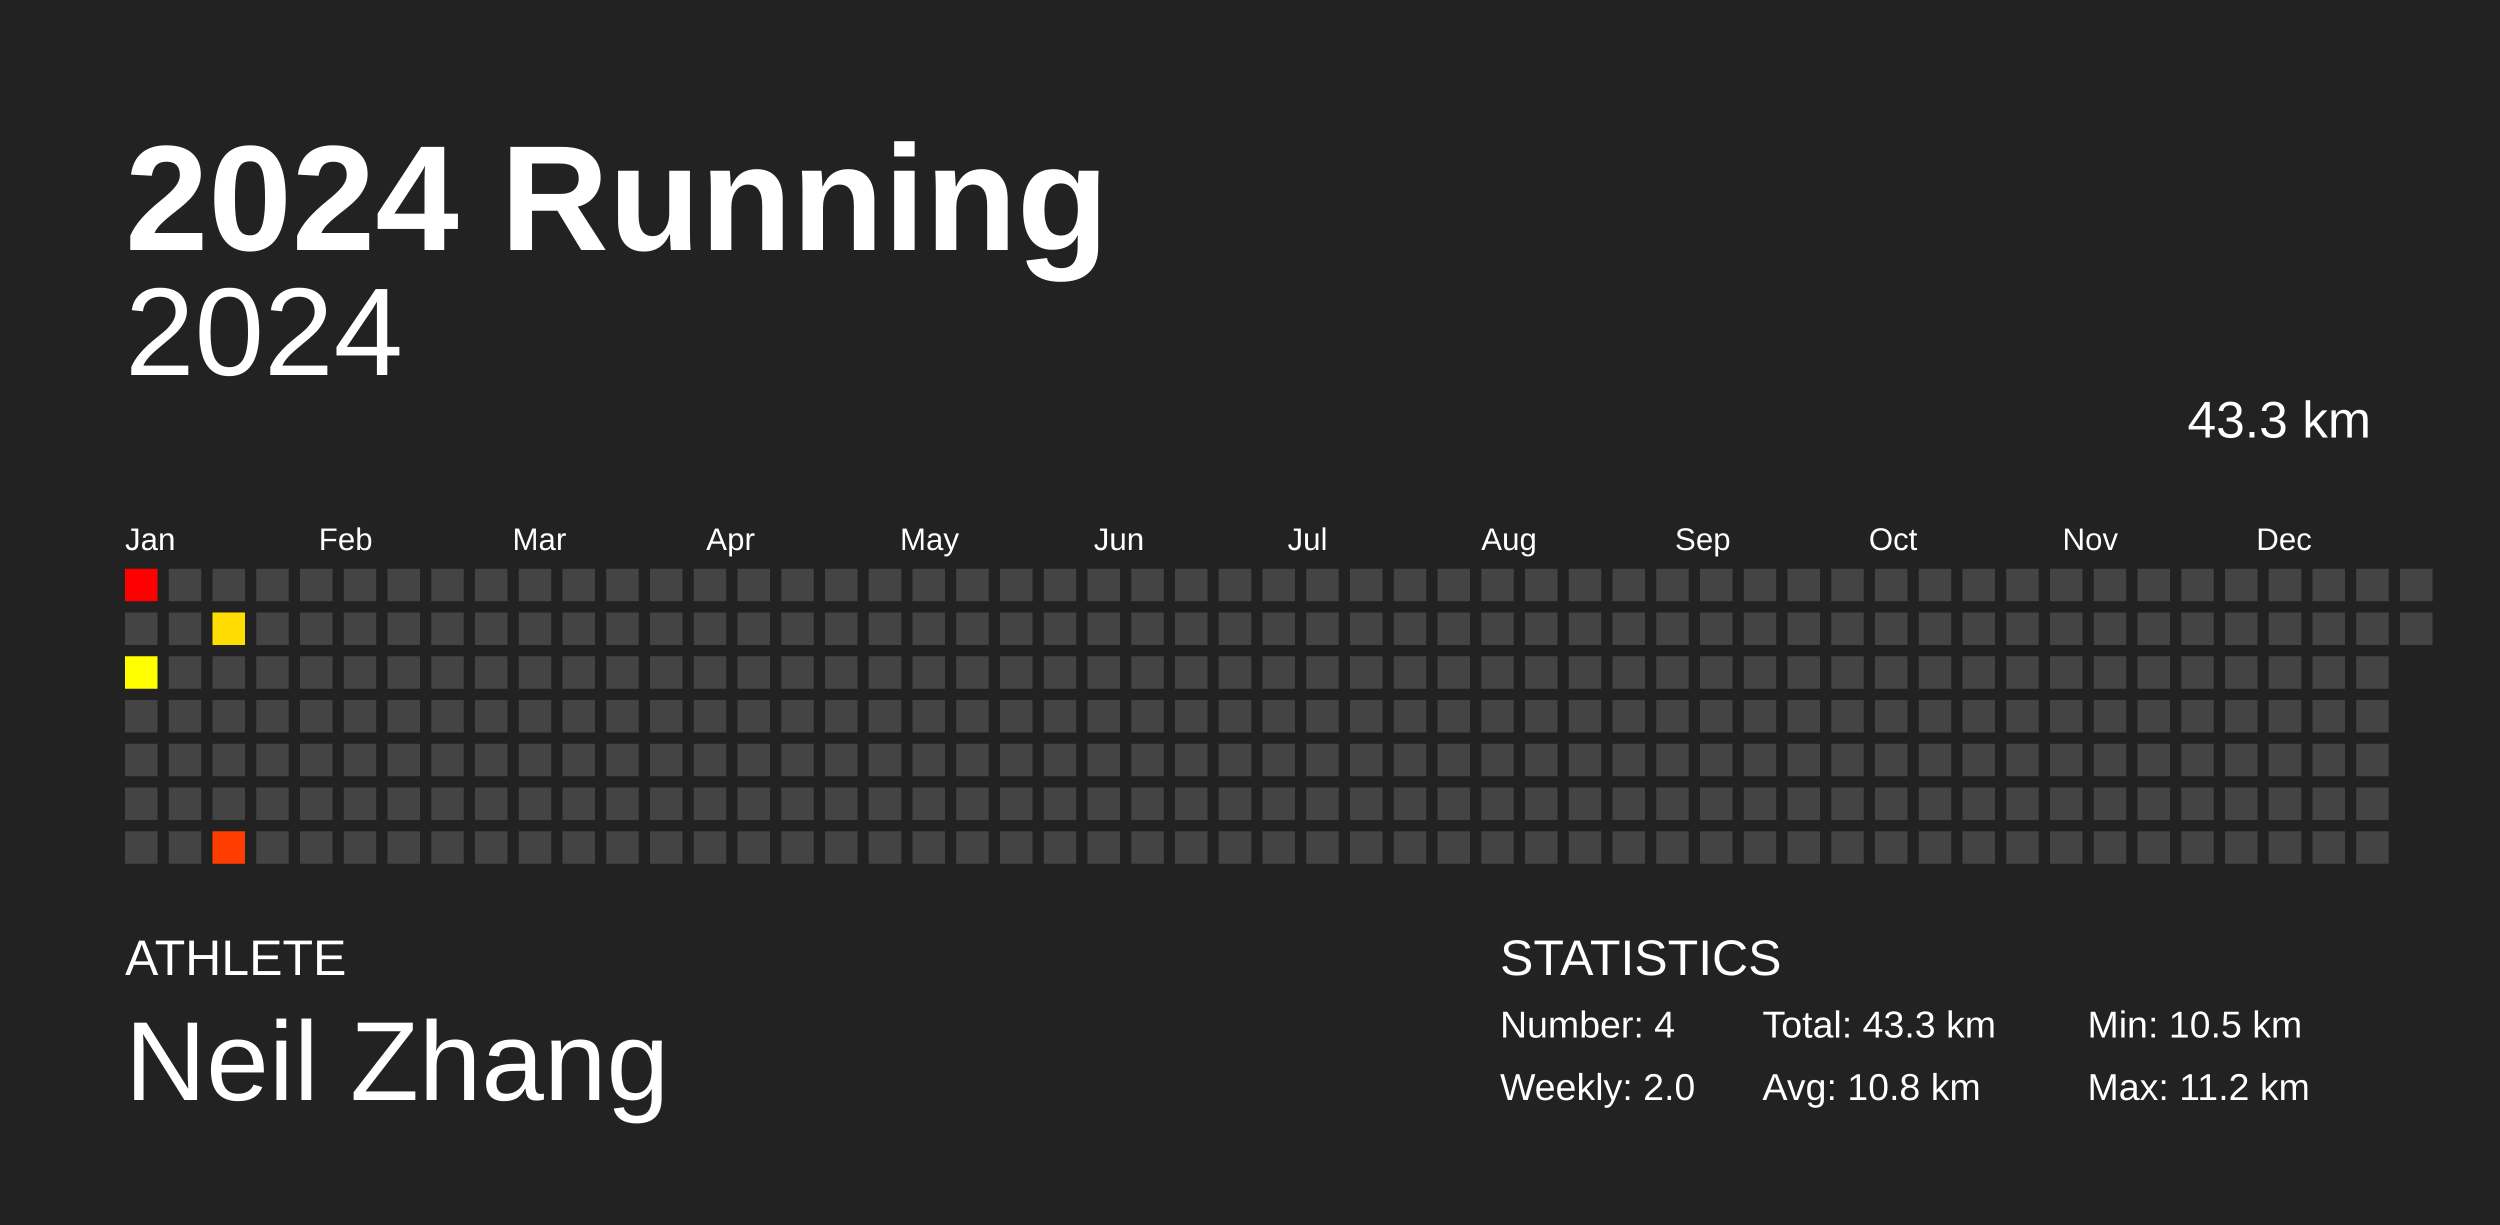
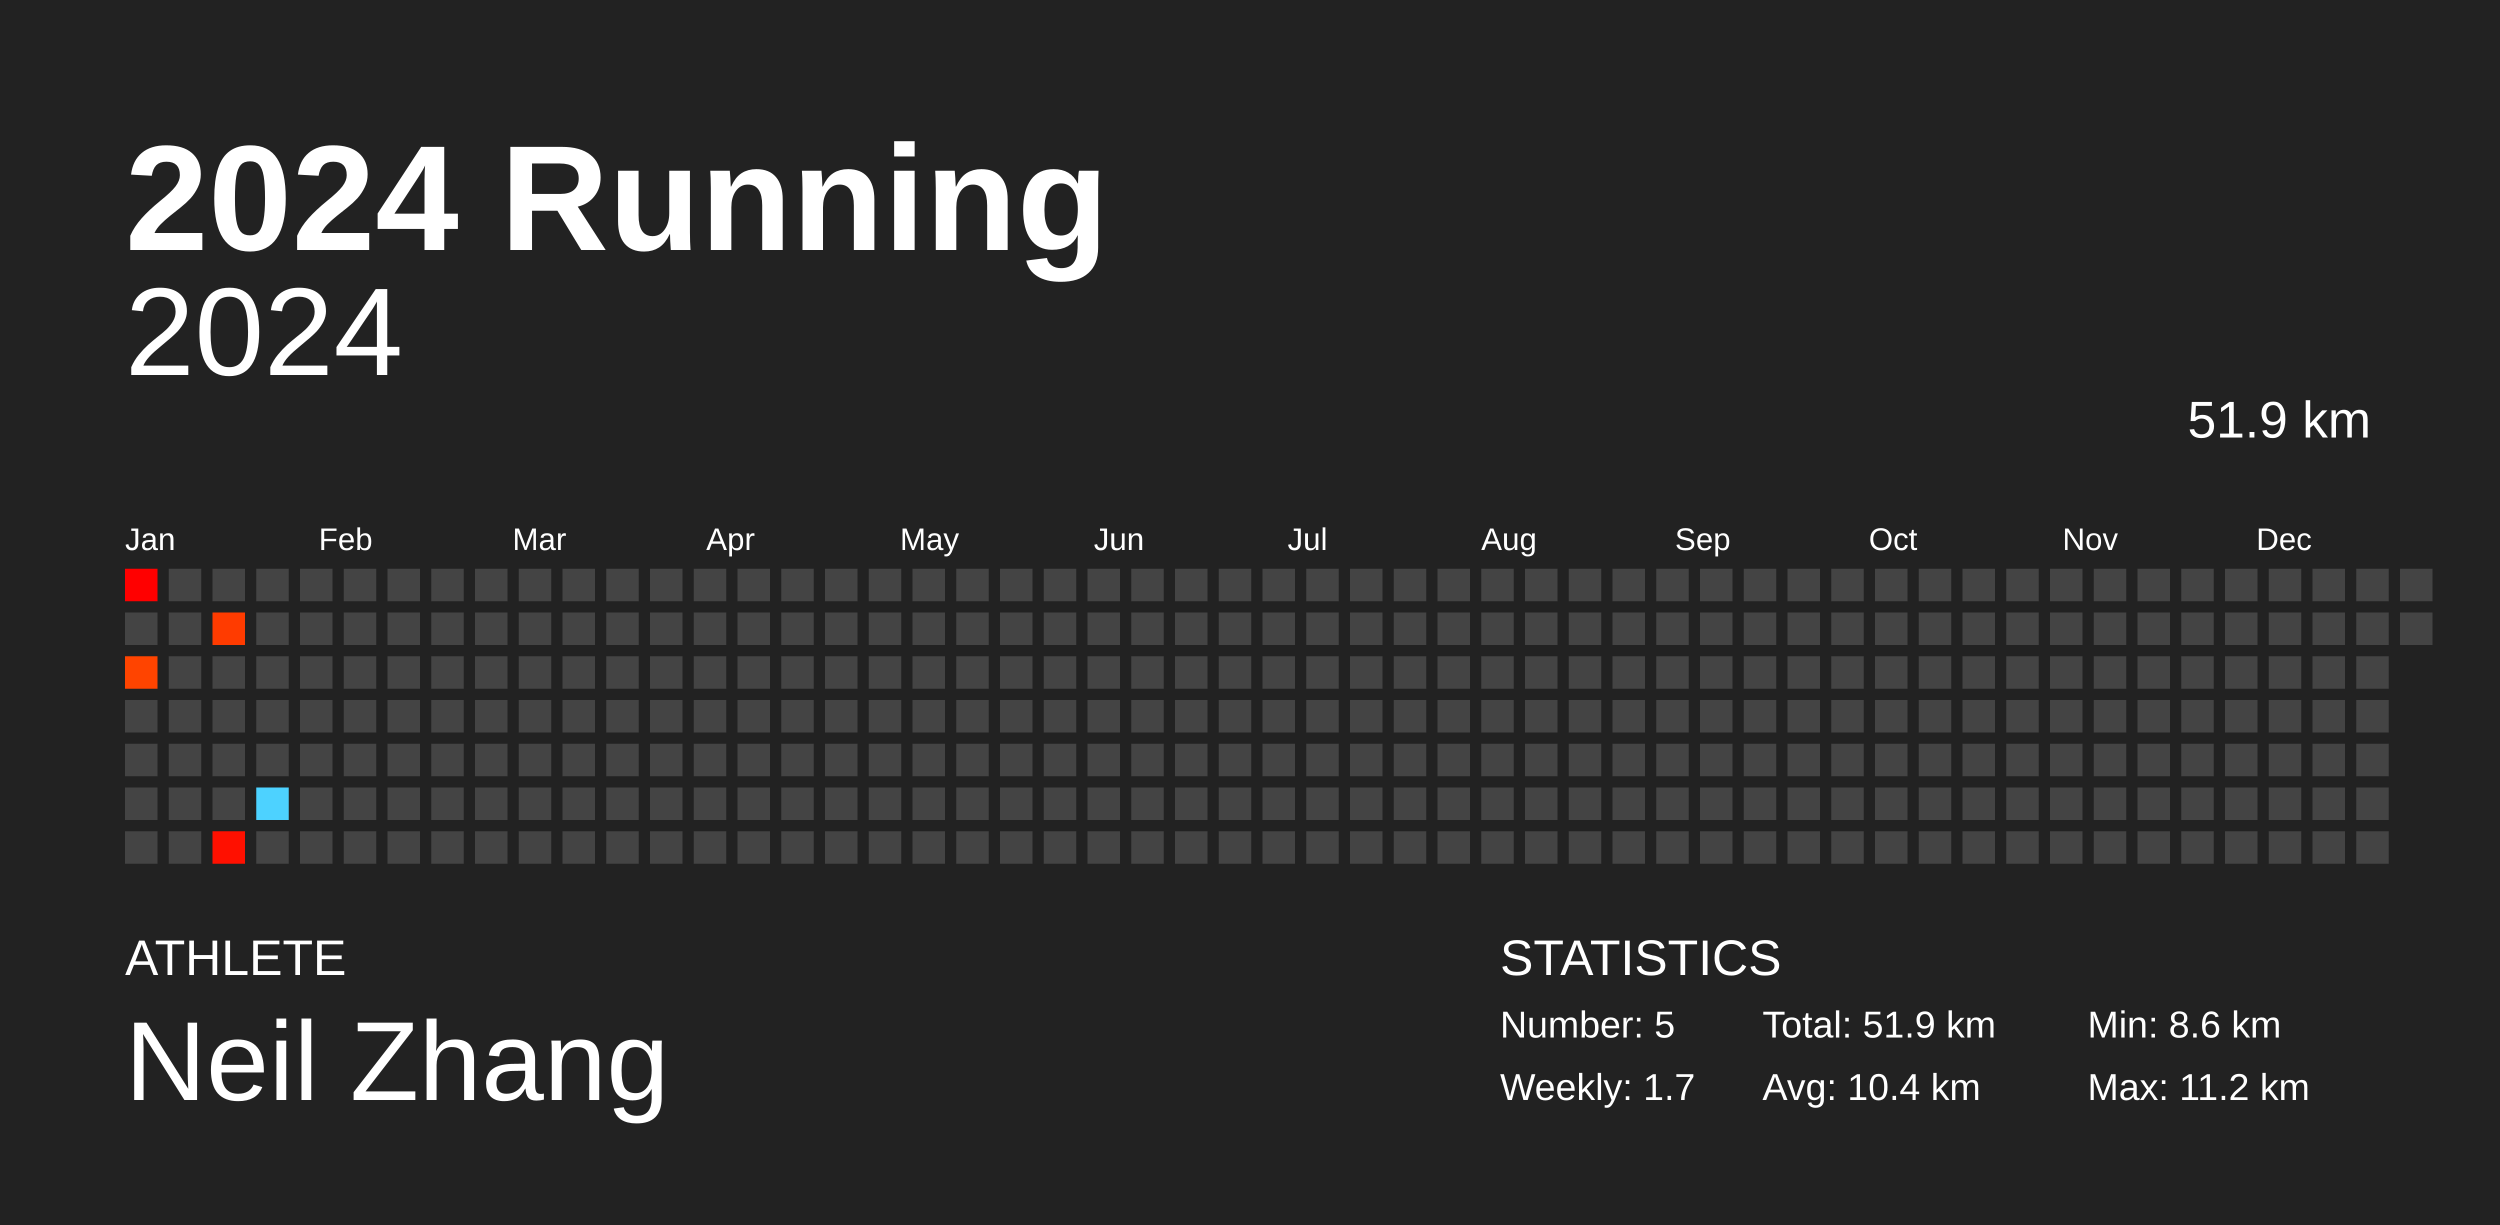
<svg xmlns="http://www.w3.org/2000/svg" baseProfile="full" height="98mm" version="1.1" viewBox="0,0,200,98" width="200mm">
  <defs />
  <rect fill="#222222" height="98" width="200" x="0" y="0" />
  <text fill="#FFFFFF" style="font-size:12px; font-family:Arial; font-weight:bold;" x="10" y="20">2024 Running</text>
  <text fill="#FFFFFF" style="font-size:4px; font-family:Arial" x="10" y="78">ATHLETE</text>
  <text fill="#FFFFFF" style="font-size:9px; font-family:Arial" x="10" y="88">Neil Zhang</text>
  <text fill="#FFFFFF" style="font-size:4px; font-family:Arial" x="120" y="78">STATISTICS</text>
-   <text fill="#FFFFFF" style="font-size:3px; font-family:Arial" x="120" y="83">Number: 4</text>
-   <text fill="#FFFFFF" style="font-size:3px; font-family:Arial" x="120" y="88">Weekly: 2.0</text>
-   <text fill="#FFFFFF" style="font-size:3px; font-family:Arial" x="141" y="83">Total: 43.3 km</text>
-   <text fill="#FFFFFF" style="font-size:3px; font-family:Arial" x="141" y="88">Avg: 10.8 km</text>
-   <text fill="#FFFFFF" style="font-size:3px; font-family:Arial" x="167" y="83">Min: 10.5 km</text>
+   <text fill="#FFFFFF" style="font-size:3px; font-family:Arial" x="120" y="83">Number: 5</text>
+   <text fill="#FFFFFF" style="font-size:3px; font-family:Arial" x="120" y="88">Weekly: 1.7</text>
+   <text fill="#FFFFFF" style="font-size:3px; font-family:Arial" x="141" y="83">Total: 51.9 km</text>
+   <text fill="#FFFFFF" style="font-size:3px; font-family:Arial" x="141" y="88">Avg: 10.4 km</text>
+   <text fill="#FFFFFF" style="font-size:3px; font-family:Arial" x="167" y="83">Min: 8.6 km</text>
  <text fill="#FFFFFF" style="font-size:3px; font-family:Arial" x="167" y="88">Max: 11.2 km</text>
  <text alignment-baseline="hanging" fill="#FFFFFF" style="font-size:10.0px; font-family:Arial;" x="10" y="30">2024</text>
-   <text alignment-baseline="hanging" fill="#FFFFFF" style="font-size:4.125px; font-family:Arial;" x="175" y="35">43.3 km</text>
+   <text alignment-baseline="hanging" fill="#FFFFFF" style="font-size:4.125px; font-family:Arial;" x="175" y="35">51.9 km</text>
  <text fill="#FFFFFF" style="font-size:2.5px; font-family:Arial" x="10.0" y="44">Jan</text>
  <text fill="#FFFFFF" style="font-size:2.5px; font-family:Arial" x="25.5" y="44">Feb</text>
  <text fill="#FFFFFF" style="font-size:2.5px; font-family:Arial" x="41.0" y="44">Mar</text>
  <text fill="#FFFFFF" style="font-size:2.5px; font-family:Arial" x="56.5" y="44">Apr</text>
  <text fill="#FFFFFF" style="font-size:2.5px; font-family:Arial" x="72.0" y="44">May</text>
  <text fill="#FFFFFF" style="font-size:2.5px; font-family:Arial" x="87.5" y="44">Jun</text>
  <text fill="#FFFFFF" style="font-size:2.5px; font-family:Arial" x="103.0" y="44">Jul</text>
  <text fill="#FFFFFF" style="font-size:2.5px; font-family:Arial" x="118.5" y="44">Aug</text>
  <text fill="#FFFFFF" style="font-size:2.5px; font-family:Arial" x="134.0" y="44">Sep</text>
  <text fill="#FFFFFF" style="font-size:2.5px; font-family:Arial" x="149.5" y="44">Oct</text>
  <text fill="#FFFFFF" style="font-size:2.5px; font-family:Arial" x="165.0" y="44">Nov</text>
  <text fill="#FFFFFF" style="font-size:2.5px; font-family:Arial" x="180.5" y="44">Dec</text>
  <rect fill="#ff0000" height="2.6" width="2.6" x="10.0" y="45.5" />
  <rect fill="#444444" height="2.6" width="2.6" x="10.0" y="49.0" />
-   <rect fill="#ffff00" height="2.6" width="2.6" x="10.0" y="52.5" />
+   <rect fill="#ff4400" height="2.6" width="2.6" x="10.0" y="52.5" />
  <rect fill="#444444" height="2.6" width="2.6" x="10.0" y="56.0" />
  <rect fill="#444444" height="2.6" width="2.6" x="10.0" y="59.5" />
  <rect fill="#444444" height="2.6" width="2.6" x="10.0" y="63.0" />
  <rect fill="#444444" height="2.6" width="2.6" x="10.0" y="66.5" />
  <rect fill="#444444" height="2.6" width="2.6" x="13.5" y="45.5" />
  <rect fill="#444444" height="2.6" width="2.6" x="13.5" y="49.0" />
  <rect fill="#444444" height="2.6" width="2.6" x="13.5" y="52.5" />
  <rect fill="#444444" height="2.6" width="2.6" x="13.5" y="56.0" />
  <rect fill="#444444" height="2.6" width="2.6" x="13.5" y="59.5" />
  <rect fill="#444444" height="2.6" width="2.6" x="13.5" y="63.0" />
  <rect fill="#444444" height="2.6" width="2.6" x="13.5" y="66.5" />
  <rect fill="#444444" height="2.6" width="2.6" x="17.0" y="45.5" />
-   <rect fill="#ffdd00" height="2.6" width="2.6" x="17.0" y="49.0" />
+   <rect fill="#ff3b00" height="2.6" width="2.6" x="17.0" y="49.0" />
  <rect fill="#444444" height="2.6" width="2.6" x="17.0" y="52.5" />
  <rect fill="#444444" height="2.6" width="2.6" x="17.0" y="56.0" />
  <rect fill="#444444" height="2.6" width="2.6" x="17.0" y="59.5" />
  <rect fill="#444444" height="2.6" width="2.6" x="17.0" y="63.0" />
-   <rect fill="#ff3d00" height="2.6" width="2.6" x="17.0" y="66.5" />
+   <rect fill="#ff1000" height="2.6" width="2.6" x="17.0" y="66.5" />
  <rect fill="#444444" height="2.6" width="2.6" x="20.5" y="45.5" />
  <rect fill="#444444" height="2.6" width="2.6" x="20.5" y="49.0" />
  <rect fill="#444444" height="2.6" width="2.6" x="20.5" y="52.5" />
  <rect fill="#444444" height="2.6" width="2.6" x="20.5" y="56.0" />
  <rect fill="#444444" height="2.6" width="2.6" x="20.5" y="59.5" />
-   <rect fill="#444444" height="2.6" width="2.6" x="20.5" y="63.0" />
+   <rect fill="#4dd2ff" height="2.6" width="2.6" x="20.5" y="63.0" />
  <rect fill="#444444" height="2.6" width="2.6" x="20.5" y="66.5" />
  <rect fill="#444444" height="2.6" width="2.6" x="24.0" y="45.5" />
  <rect fill="#444444" height="2.6" width="2.6" x="24.0" y="49.0" />
  <rect fill="#444444" height="2.6" width="2.6" x="24.0" y="52.5" />
  <rect fill="#444444" height="2.6" width="2.6" x="24.0" y="56.0" />
  <rect fill="#444444" height="2.6" width="2.6" x="24.0" y="59.5" />
  <rect fill="#444444" height="2.6" width="2.6" x="24.0" y="63.0" />
  <rect fill="#444444" height="2.6" width="2.6" x="24.0" y="66.5" />
  <rect fill="#444444" height="2.6" width="2.6" x="27.5" y="45.5" />
  <rect fill="#444444" height="2.6" width="2.6" x="27.5" y="49.0" />
  <rect fill="#444444" height="2.6" width="2.6" x="27.5" y="52.5" />
  <rect fill="#444444" height="2.6" width="2.6" x="27.5" y="56.0" />
  <rect fill="#444444" height="2.6" width="2.6" x="27.5" y="59.5" />
  <rect fill="#444444" height="2.6" width="2.6" x="27.5" y="63.0" />
  <rect fill="#444444" height="2.6" width="2.6" x="27.5" y="66.5" />
  <rect fill="#444444" height="2.6" width="2.6" x="31.0" y="45.5" />
  <rect fill="#444444" height="2.6" width="2.6" x="31.0" y="49.0" />
  <rect fill="#444444" height="2.6" width="2.6" x="31.0" y="52.5" />
  <rect fill="#444444" height="2.6" width="2.6" x="31.0" y="56.0" />
  <rect fill="#444444" height="2.6" width="2.6" x="31.0" y="59.5" />
  <rect fill="#444444" height="2.6" width="2.6" x="31.0" y="63.0" />
  <rect fill="#444444" height="2.6" width="2.6" x="31.0" y="66.5" />
  <rect fill="#444444" height="2.6" width="2.6" x="34.5" y="45.5" />
  <rect fill="#444444" height="2.6" width="2.6" x="34.5" y="49.0" />
  <rect fill="#444444" height="2.6" width="2.6" x="34.5" y="52.5" />
  <rect fill="#444444" height="2.6" width="2.6" x="34.5" y="56.0" />
  <rect fill="#444444" height="2.6" width="2.6" x="34.5" y="59.5" />
  <rect fill="#444444" height="2.6" width="2.6" x="34.5" y="63.0" />
  <rect fill="#444444" height="2.6" width="2.6" x="34.5" y="66.5" />
  <rect fill="#444444" height="2.6" width="2.6" x="38.0" y="45.5" />
  <rect fill="#444444" height="2.6" width="2.6" x="38.0" y="49.0" />
  <rect fill="#444444" height="2.6" width="2.6" x="38.0" y="52.5" />
  <rect fill="#444444" height="2.6" width="2.6" x="38.0" y="56.0" />
  <rect fill="#444444" height="2.6" width="2.6" x="38.0" y="59.5" />
  <rect fill="#444444" height="2.6" width="2.6" x="38.0" y="63.0" />
  <rect fill="#444444" height="2.6" width="2.6" x="38.0" y="66.5" />
  <rect fill="#444444" height="2.6" width="2.6" x="41.5" y="45.5" />
  <rect fill="#444444" height="2.6" width="2.6" x="41.5" y="49.0" />
  <rect fill="#444444" height="2.6" width="2.6" x="41.5" y="52.5" />
  <rect fill="#444444" height="2.6" width="2.6" x="41.5" y="56.0" />
  <rect fill="#444444" height="2.6" width="2.6" x="41.5" y="59.5" />
  <rect fill="#444444" height="2.6" width="2.6" x="41.5" y="63.0" />
  <rect fill="#444444" height="2.6" width="2.6" x="41.5" y="66.5" />
  <rect fill="#444444" height="2.6" width="2.6" x="45.0" y="45.5" />
  <rect fill="#444444" height="2.6" width="2.6" x="45.0" y="49.0" />
  <rect fill="#444444" height="2.6" width="2.6" x="45.0" y="52.5" />
  <rect fill="#444444" height="2.6" width="2.6" x="45.0" y="56.0" />
  <rect fill="#444444" height="2.6" width="2.6" x="45.0" y="59.5" />
  <rect fill="#444444" height="2.6" width="2.6" x="45.0" y="63.0" />
  <rect fill="#444444" height="2.6" width="2.6" x="45.0" y="66.5" />
  <rect fill="#444444" height="2.6" width="2.6" x="48.5" y="45.5" />
  <rect fill="#444444" height="2.6" width="2.6" x="48.5" y="49.0" />
  <rect fill="#444444" height="2.6" width="2.6" x="48.5" y="52.5" />
  <rect fill="#444444" height="2.6" width="2.6" x="48.5" y="56.0" />
  <rect fill="#444444" height="2.6" width="2.6" x="48.5" y="59.5" />
  <rect fill="#444444" height="2.6" width="2.6" x="48.5" y="63.0" />
  <rect fill="#444444" height="2.6" width="2.6" x="48.5" y="66.5" />
  <rect fill="#444444" height="2.6" width="2.6" x="52.0" y="45.5" />
  <rect fill="#444444" height="2.6" width="2.6" x="52.0" y="49.0" />
  <rect fill="#444444" height="2.6" width="2.6" x="52.0" y="52.5" />
  <rect fill="#444444" height="2.6" width="2.6" x="52.0" y="56.0" />
  <rect fill="#444444" height="2.6" width="2.6" x="52.0" y="59.5" />
  <rect fill="#444444" height="2.6" width="2.6" x="52.0" y="63.0" />
  <rect fill="#444444" height="2.6" width="2.6" x="52.0" y="66.5" />
  <rect fill="#444444" height="2.6" width="2.6" x="55.5" y="45.5" />
  <rect fill="#444444" height="2.6" width="2.6" x="55.5" y="49.0" />
  <rect fill="#444444" height="2.6" width="2.6" x="55.5" y="52.5" />
  <rect fill="#444444" height="2.6" width="2.6" x="55.5" y="56.0" />
  <rect fill="#444444" height="2.6" width="2.6" x="55.5" y="59.5" />
  <rect fill="#444444" height="2.6" width="2.6" x="55.5" y="63.0" />
  <rect fill="#444444" height="2.6" width="2.6" x="55.5" y="66.5" />
  <rect fill="#444444" height="2.6" width="2.6" x="59.0" y="45.5" />
  <rect fill="#444444" height="2.6" width="2.6" x="59.0" y="49.0" />
  <rect fill="#444444" height="2.6" width="2.6" x="59.0" y="52.5" />
  <rect fill="#444444" height="2.6" width="2.6" x="59.0" y="56.0" />
  <rect fill="#444444" height="2.6" width="2.6" x="59.0" y="59.5" />
  <rect fill="#444444" height="2.6" width="2.6" x="59.0" y="63.0" />
  <rect fill="#444444" height="2.6" width="2.6" x="59.0" y="66.5" />
  <rect fill="#444444" height="2.6" width="2.6" x="62.5" y="45.5" />
  <rect fill="#444444" height="2.6" width="2.6" x="62.5" y="49.0" />
  <rect fill="#444444" height="2.6" width="2.6" x="62.5" y="52.5" />
  <rect fill="#444444" height="2.6" width="2.6" x="62.5" y="56.0" />
  <rect fill="#444444" height="2.6" width="2.6" x="62.5" y="59.5" />
  <rect fill="#444444" height="2.6" width="2.6" x="62.5" y="63.0" />
  <rect fill="#444444" height="2.6" width="2.6" x="62.5" y="66.5" />
  <rect fill="#444444" height="2.6" width="2.6" x="66.0" y="45.5" />
  <rect fill="#444444" height="2.6" width="2.6" x="66.0" y="49.0" />
  <rect fill="#444444" height="2.6" width="2.6" x="66.0" y="52.5" />
  <rect fill="#444444" height="2.6" width="2.6" x="66.0" y="56.0" />
  <rect fill="#444444" height="2.6" width="2.6" x="66.0" y="59.5" />
  <rect fill="#444444" height="2.6" width="2.6" x="66.0" y="63.0" />
  <rect fill="#444444" height="2.6" width="2.6" x="66.0" y="66.5" />
  <rect fill="#444444" height="2.6" width="2.6" x="69.5" y="45.5" />
  <rect fill="#444444" height="2.6" width="2.6" x="69.5" y="49.0" />
  <rect fill="#444444" height="2.6" width="2.6" x="69.5" y="52.5" />
  <rect fill="#444444" height="2.6" width="2.6" x="69.5" y="56.0" />
  <rect fill="#444444" height="2.6" width="2.6" x="69.5" y="59.5" />
  <rect fill="#444444" height="2.6" width="2.6" x="69.5" y="63.0" />
  <rect fill="#444444" height="2.6" width="2.6" x="69.5" y="66.5" />
  <rect fill="#444444" height="2.6" width="2.6" x="73.0" y="45.5" />
  <rect fill="#444444" height="2.6" width="2.6" x="73.0" y="49.0" />
  <rect fill="#444444" height="2.6" width="2.6" x="73.0" y="52.5" />
  <rect fill="#444444" height="2.6" width="2.6" x="73.0" y="56.0" />
  <rect fill="#444444" height="2.6" width="2.6" x="73.0" y="59.5" />
  <rect fill="#444444" height="2.6" width="2.6" x="73.0" y="63.0" />
  <rect fill="#444444" height="2.6" width="2.6" x="73.0" y="66.5" />
  <rect fill="#444444" height="2.6" width="2.6" x="76.5" y="45.5" />
  <rect fill="#444444" height="2.6" width="2.6" x="76.5" y="49.0" />
  <rect fill="#444444" height="2.6" width="2.6" x="76.5" y="52.5" />
  <rect fill="#444444" height="2.6" width="2.6" x="76.5" y="56.0" />
  <rect fill="#444444" height="2.6" width="2.6" x="76.5" y="59.5" />
  <rect fill="#444444" height="2.6" width="2.6" x="76.5" y="63.0" />
  <rect fill="#444444" height="2.6" width="2.6" x="76.5" y="66.5" />
  <rect fill="#444444" height="2.6" width="2.6" x="80.0" y="45.5" />
  <rect fill="#444444" height="2.6" width="2.6" x="80.0" y="49.0" />
  <rect fill="#444444" height="2.6" width="2.6" x="80.0" y="52.5" />
  <rect fill="#444444" height="2.6" width="2.6" x="80.0" y="56.0" />
  <rect fill="#444444" height="2.6" width="2.6" x="80.0" y="59.5" />
  <rect fill="#444444" height="2.6" width="2.6" x="80.0" y="63.0" />
  <rect fill="#444444" height="2.6" width="2.6" x="80.0" y="66.5" />
  <rect fill="#444444" height="2.6" width="2.6" x="83.5" y="45.5" />
  <rect fill="#444444" height="2.6" width="2.6" x="83.5" y="49.0" />
  <rect fill="#444444" height="2.6" width="2.6" x="83.5" y="52.5" />
  <rect fill="#444444" height="2.6" width="2.6" x="83.5" y="56.0" />
  <rect fill="#444444" height="2.6" width="2.6" x="83.5" y="59.5" />
  <rect fill="#444444" height="2.6" width="2.6" x="83.5" y="63.0" />
  <rect fill="#444444" height="2.6" width="2.6" x="83.5" y="66.5" />
  <rect fill="#444444" height="2.6" width="2.6" x="87.0" y="45.5" />
  <rect fill="#444444" height="2.6" width="2.6" x="87.0" y="49.0" />
  <rect fill="#444444" height="2.6" width="2.6" x="87.0" y="52.5" />
  <rect fill="#444444" height="2.6" width="2.6" x="87.0" y="56.0" />
  <rect fill="#444444" height="2.6" width="2.6" x="87.0" y="59.5" />
  <rect fill="#444444" height="2.6" width="2.6" x="87.0" y="63.0" />
  <rect fill="#444444" height="2.6" width="2.6" x="87.0" y="66.5" />
  <rect fill="#444444" height="2.6" width="2.6" x="90.5" y="45.5" />
  <rect fill="#444444" height="2.6" width="2.6" x="90.5" y="49.0" />
  <rect fill="#444444" height="2.6" width="2.6" x="90.5" y="52.5" />
  <rect fill="#444444" height="2.6" width="2.6" x="90.5" y="56.0" />
  <rect fill="#444444" height="2.6" width="2.6" x="90.5" y="59.5" />
  <rect fill="#444444" height="2.6" width="2.6" x="90.5" y="63.0" />
  <rect fill="#444444" height="2.6" width="2.6" x="90.5" y="66.5" />
  <rect fill="#444444" height="2.6" width="2.6" x="94.0" y="45.5" />
  <rect fill="#444444" height="2.6" width="2.6" x="94.0" y="49.0" />
  <rect fill="#444444" height="2.6" width="2.6" x="94.0" y="52.5" />
  <rect fill="#444444" height="2.6" width="2.6" x="94.0" y="56.0" />
  <rect fill="#444444" height="2.6" width="2.6" x="94.0" y="59.5" />
  <rect fill="#444444" height="2.6" width="2.6" x="94.0" y="63.0" />
  <rect fill="#444444" height="2.6" width="2.6" x="94.0" y="66.5" />
  <rect fill="#444444" height="2.6" width="2.6" x="97.5" y="45.5" />
  <rect fill="#444444" height="2.6" width="2.6" x="97.5" y="49.0" />
  <rect fill="#444444" height="2.6" width="2.6" x="97.5" y="52.5" />
  <rect fill="#444444" height="2.6" width="2.6" x="97.5" y="56.0" />
  <rect fill="#444444" height="2.6" width="2.6" x="97.5" y="59.5" />
  <rect fill="#444444" height="2.6" width="2.6" x="97.5" y="63.0" />
  <rect fill="#444444" height="2.6" width="2.6" x="97.5" y="66.5" />
  <rect fill="#444444" height="2.6" width="2.6" x="101.0" y="45.5" />
  <rect fill="#444444" height="2.6" width="2.6" x="101.0" y="49.0" />
  <rect fill="#444444" height="2.6" width="2.6" x="101.0" y="52.5" />
  <rect fill="#444444" height="2.6" width="2.6" x="101.0" y="56.0" />
  <rect fill="#444444" height="2.6" width="2.6" x="101.0" y="59.5" />
  <rect fill="#444444" height="2.6" width="2.6" x="101.0" y="63.0" />
  <rect fill="#444444" height="2.6" width="2.6" x="101.0" y="66.5" />
  <rect fill="#444444" height="2.6" width="2.6" x="104.5" y="45.5" />
  <rect fill="#444444" height="2.6" width="2.6" x="104.5" y="49.0" />
  <rect fill="#444444" height="2.6" width="2.6" x="104.5" y="52.5" />
  <rect fill="#444444" height="2.6" width="2.6" x="104.5" y="56.0" />
  <rect fill="#444444" height="2.6" width="2.6" x="104.5" y="59.5" />
  <rect fill="#444444" height="2.6" width="2.6" x="104.5" y="63.0" />
  <rect fill="#444444" height="2.6" width="2.6" x="104.5" y="66.5" />
  <rect fill="#444444" height="2.6" width="2.6" x="108.0" y="45.5" />
  <rect fill="#444444" height="2.6" width="2.6" x="108.0" y="49.0" />
  <rect fill="#444444" height="2.6" width="2.6" x="108.0" y="52.5" />
  <rect fill="#444444" height="2.6" width="2.6" x="108.0" y="56.0" />
  <rect fill="#444444" height="2.6" width="2.6" x="108.0" y="59.5" />
  <rect fill="#444444" height="2.6" width="2.6" x="108.0" y="63.0" />
  <rect fill="#444444" height="2.6" width="2.6" x="108.0" y="66.5" />
  <rect fill="#444444" height="2.6" width="2.6" x="111.5" y="45.5" />
  <rect fill="#444444" height="2.6" width="2.6" x="111.5" y="49.0" />
  <rect fill="#444444" height="2.6" width="2.6" x="111.5" y="52.5" />
  <rect fill="#444444" height="2.6" width="2.6" x="111.5" y="56.0" />
  <rect fill="#444444" height="2.6" width="2.6" x="111.5" y="59.5" />
  <rect fill="#444444" height="2.6" width="2.6" x="111.5" y="63.0" />
  <rect fill="#444444" height="2.6" width="2.6" x="111.5" y="66.5" />
  <rect fill="#444444" height="2.6" width="2.6" x="115.0" y="45.5" />
  <rect fill="#444444" height="2.6" width="2.6" x="115.0" y="49.0" />
  <rect fill="#444444" height="2.6" width="2.6" x="115.0" y="52.5" />
  <rect fill="#444444" height="2.6" width="2.6" x="115.0" y="56.0" />
  <rect fill="#444444" height="2.6" width="2.6" x="115.0" y="59.5" />
  <rect fill="#444444" height="2.6" width="2.6" x="115.0" y="63.0" />
  <rect fill="#444444" height="2.6" width="2.6" x="115.0" y="66.5" />
  <rect fill="#444444" height="2.6" width="2.6" x="118.5" y="45.5" />
  <rect fill="#444444" height="2.6" width="2.6" x="118.5" y="49.0" />
  <rect fill="#444444" height="2.6" width="2.6" x="118.5" y="52.5" />
  <rect fill="#444444" height="2.6" width="2.6" x="118.5" y="56.0" />
  <rect fill="#444444" height="2.6" width="2.6" x="118.5" y="59.5" />
  <rect fill="#444444" height="2.6" width="2.6" x="118.5" y="63.0" />
  <rect fill="#444444" height="2.6" width="2.6" x="118.5" y="66.5" />
  <rect fill="#444444" height="2.6" width="2.6" x="122.0" y="45.5" />
  <rect fill="#444444" height="2.6" width="2.6" x="122.0" y="49.0" />
  <rect fill="#444444" height="2.6" width="2.6" x="122.0" y="52.5" />
  <rect fill="#444444" height="2.6" width="2.6" x="122.0" y="56.0" />
  <rect fill="#444444" height="2.6" width="2.6" x="122.0" y="59.5" />
  <rect fill="#444444" height="2.6" width="2.6" x="122.0" y="63.0" />
  <rect fill="#444444" height="2.6" width="2.6" x="122.0" y="66.5" />
  <rect fill="#444444" height="2.6" width="2.6" x="125.5" y="45.5" />
  <rect fill="#444444" height="2.6" width="2.6" x="125.5" y="49.0" />
  <rect fill="#444444" height="2.6" width="2.6" x="125.5" y="52.5" />
  <rect fill="#444444" height="2.6" width="2.6" x="125.5" y="56.0" />
  <rect fill="#444444" height="2.6" width="2.6" x="125.5" y="59.5" />
  <rect fill="#444444" height="2.6" width="2.6" x="125.5" y="63.0" />
  <rect fill="#444444" height="2.6" width="2.6" x="125.5" y="66.5" />
  <rect fill="#444444" height="2.6" width="2.6" x="129.0" y="45.5" />
  <rect fill="#444444" height="2.6" width="2.6" x="129.0" y="49.0" />
  <rect fill="#444444" height="2.6" width="2.6" x="129.0" y="52.5" />
  <rect fill="#444444" height="2.6" width="2.6" x="129.0" y="56.0" />
  <rect fill="#444444" height="2.6" width="2.6" x="129.0" y="59.5" />
  <rect fill="#444444" height="2.6" width="2.6" x="129.0" y="63.0" />
  <rect fill="#444444" height="2.6" width="2.6" x="129.0" y="66.5" />
  <rect fill="#444444" height="2.6" width="2.6" x="132.5" y="45.5" />
  <rect fill="#444444" height="2.6" width="2.6" x="132.5" y="49.0" />
  <rect fill="#444444" height="2.6" width="2.6" x="132.5" y="52.5" />
  <rect fill="#444444" height="2.6" width="2.6" x="132.5" y="56.0" />
  <rect fill="#444444" height="2.6" width="2.6" x="132.5" y="59.5" />
  <rect fill="#444444" height="2.6" width="2.6" x="132.5" y="63.0" />
  <rect fill="#444444" height="2.6" width="2.6" x="132.5" y="66.5" />
  <rect fill="#444444" height="2.6" width="2.6" x="136.0" y="45.5" />
  <rect fill="#444444" height="2.6" width="2.6" x="136.0" y="49.0" />
  <rect fill="#444444" height="2.6" width="2.6" x="136.0" y="52.5" />
  <rect fill="#444444" height="2.6" width="2.6" x="136.0" y="56.0" />
  <rect fill="#444444" height="2.6" width="2.6" x="136.0" y="59.5" />
  <rect fill="#444444" height="2.6" width="2.6" x="136.0" y="63.0" />
  <rect fill="#444444" height="2.6" width="2.6" x="136.0" y="66.5" />
  <rect fill="#444444" height="2.6" width="2.6" x="139.5" y="45.5" />
  <rect fill="#444444" height="2.6" width="2.6" x="139.5" y="49.0" />
  <rect fill="#444444" height="2.6" width="2.6" x="139.5" y="52.5" />
  <rect fill="#444444" height="2.6" width="2.6" x="139.5" y="56.0" />
  <rect fill="#444444" height="2.6" width="2.6" x="139.5" y="59.5" />
  <rect fill="#444444" height="2.6" width="2.6" x="139.5" y="63.0" />
  <rect fill="#444444" height="2.6" width="2.6" x="139.5" y="66.5" />
  <rect fill="#444444" height="2.6" width="2.6" x="143.0" y="45.5" />
  <rect fill="#444444" height="2.6" width="2.6" x="143.0" y="49.0" />
  <rect fill="#444444" height="2.6" width="2.6" x="143.0" y="52.5" />
  <rect fill="#444444" height="2.6" width="2.6" x="143.0" y="56.0" />
  <rect fill="#444444" height="2.6" width="2.6" x="143.0" y="59.5" />
  <rect fill="#444444" height="2.6" width="2.6" x="143.0" y="63.0" />
  <rect fill="#444444" height="2.6" width="2.6" x="143.0" y="66.5" />
  <rect fill="#444444" height="2.6" width="2.6" x="146.5" y="45.5" />
  <rect fill="#444444" height="2.6" width="2.6" x="146.5" y="49.0" />
  <rect fill="#444444" height="2.6" width="2.6" x="146.5" y="52.5" />
  <rect fill="#444444" height="2.6" width="2.6" x="146.5" y="56.0" />
  <rect fill="#444444" height="2.6" width="2.6" x="146.5" y="59.5" />
  <rect fill="#444444" height="2.6" width="2.6" x="146.5" y="63.0" />
  <rect fill="#444444" height="2.6" width="2.6" x="146.5" y="66.5" />
  <rect fill="#444444" height="2.6" width="2.6" x="150.0" y="45.5" />
  <rect fill="#444444" height="2.6" width="2.6" x="150.0" y="49.0" />
  <rect fill="#444444" height="2.6" width="2.6" x="150.0" y="52.5" />
  <rect fill="#444444" height="2.6" width="2.6" x="150.0" y="56.0" />
  <rect fill="#444444" height="2.6" width="2.6" x="150.0" y="59.5" />
  <rect fill="#444444" height="2.6" width="2.6" x="150.0" y="63.0" />
  <rect fill="#444444" height="2.6" width="2.6" x="150.0" y="66.5" />
  <rect fill="#444444" height="2.6" width="2.6" x="153.5" y="45.5" />
  <rect fill="#444444" height="2.6" width="2.6" x="153.5" y="49.0" />
  <rect fill="#444444" height="2.6" width="2.6" x="153.5" y="52.5" />
  <rect fill="#444444" height="2.6" width="2.6" x="153.5" y="56.0" />
  <rect fill="#444444" height="2.6" width="2.6" x="153.5" y="59.5" />
  <rect fill="#444444" height="2.6" width="2.6" x="153.5" y="63.0" />
  <rect fill="#444444" height="2.6" width="2.6" x="153.5" y="66.5" />
  <rect fill="#444444" height="2.6" width="2.6" x="157.0" y="45.5" />
  <rect fill="#444444" height="2.6" width="2.6" x="157.0" y="49.0" />
  <rect fill="#444444" height="2.6" width="2.6" x="157.0" y="52.5" />
  <rect fill="#444444" height="2.6" width="2.6" x="157.0" y="56.0" />
  <rect fill="#444444" height="2.6" width="2.6" x="157.0" y="59.5" />
  <rect fill="#444444" height="2.6" width="2.6" x="157.0" y="63.0" />
  <rect fill="#444444" height="2.6" width="2.6" x="157.0" y="66.5" />
  <rect fill="#444444" height="2.6" width="2.6" x="160.5" y="45.5" />
  <rect fill="#444444" height="2.6" width="2.6" x="160.5" y="49.0" />
  <rect fill="#444444" height="2.6" width="2.6" x="160.5" y="52.5" />
  <rect fill="#444444" height="2.6" width="2.6" x="160.5" y="56.0" />
  <rect fill="#444444" height="2.6" width="2.6" x="160.5" y="59.5" />
  <rect fill="#444444" height="2.6" width="2.6" x="160.5" y="63.0" />
  <rect fill="#444444" height="2.6" width="2.6" x="160.5" y="66.5" />
  <rect fill="#444444" height="2.6" width="2.6" x="164.0" y="45.5" />
  <rect fill="#444444" height="2.6" width="2.6" x="164.0" y="49.0" />
  <rect fill="#444444" height="2.6" width="2.6" x="164.0" y="52.5" />
  <rect fill="#444444" height="2.6" width="2.6" x="164.0" y="56.0" />
  <rect fill="#444444" height="2.6" width="2.6" x="164.0" y="59.5" />
  <rect fill="#444444" height="2.6" width="2.6" x="164.0" y="63.0" />
  <rect fill="#444444" height="2.6" width="2.6" x="164.0" y="66.5" />
  <rect fill="#444444" height="2.6" width="2.6" x="167.5" y="45.5" />
  <rect fill="#444444" height="2.6" width="2.6" x="167.5" y="49.0" />
  <rect fill="#444444" height="2.6" width="2.6" x="167.5" y="52.5" />
  <rect fill="#444444" height="2.6" width="2.6" x="167.5" y="56.0" />
  <rect fill="#444444" height="2.6" width="2.6" x="167.5" y="59.5" />
  <rect fill="#444444" height="2.6" width="2.6" x="167.5" y="63.0" />
  <rect fill="#444444" height="2.6" width="2.6" x="167.5" y="66.5" />
  <rect fill="#444444" height="2.6" width="2.6" x="171.0" y="45.5" />
  <rect fill="#444444" height="2.6" width="2.6" x="171.0" y="49.0" />
  <rect fill="#444444" height="2.6" width="2.6" x="171.0" y="52.5" />
  <rect fill="#444444" height="2.6" width="2.6" x="171.0" y="56.0" />
  <rect fill="#444444" height="2.6" width="2.6" x="171.0" y="59.5" />
  <rect fill="#444444" height="2.6" width="2.6" x="171.0" y="63.0" />
  <rect fill="#444444" height="2.6" width="2.6" x="171.0" y="66.5" />
  <rect fill="#444444" height="2.6" width="2.6" x="174.5" y="45.5" />
  <rect fill="#444444" height="2.6" width="2.6" x="174.5" y="49.0" />
  <rect fill="#444444" height="2.6" width="2.6" x="174.5" y="52.5" />
  <rect fill="#444444" height="2.6" width="2.6" x="174.5" y="56.0" />
  <rect fill="#444444" height="2.6" width="2.6" x="174.5" y="59.5" />
  <rect fill="#444444" height="2.6" width="2.6" x="174.5" y="63.0" />
  <rect fill="#444444" height="2.6" width="2.6" x="174.5" y="66.5" />
  <rect fill="#444444" height="2.6" width="2.6" x="178.0" y="45.5" />
  <rect fill="#444444" height="2.6" width="2.6" x="178.0" y="49.0" />
  <rect fill="#444444" height="2.6" width="2.6" x="178.0" y="52.5" />
  <rect fill="#444444" height="2.6" width="2.6" x="178.0" y="56.0" />
  <rect fill="#444444" height="2.6" width="2.6" x="178.0" y="59.5" />
  <rect fill="#444444" height="2.6" width="2.6" x="178.0" y="63.0" />
  <rect fill="#444444" height="2.6" width="2.6" x="178.0" y="66.5" />
  <rect fill="#444444" height="2.6" width="2.6" x="181.5" y="45.5" />
  <rect fill="#444444" height="2.6" width="2.6" x="181.5" y="49.0" />
  <rect fill="#444444" height="2.6" width="2.6" x="181.5" y="52.5" />
  <rect fill="#444444" height="2.6" width="2.6" x="181.5" y="56.0" />
  <rect fill="#444444" height="2.6" width="2.6" x="181.5" y="59.5" />
  <rect fill="#444444" height="2.6" width="2.6" x="181.5" y="63.0" />
  <rect fill="#444444" height="2.6" width="2.6" x="181.5" y="66.5" />
  <rect fill="#444444" height="2.6" width="2.6" x="185.0" y="45.5" />
  <rect fill="#444444" height="2.6" width="2.6" x="185.0" y="49.0" />
  <rect fill="#444444" height="2.6" width="2.6" x="185.0" y="52.5" />
  <rect fill="#444444" height="2.6" width="2.6" x="185.0" y="56.0" />
  <rect fill="#444444" height="2.6" width="2.6" x="185.0" y="59.5" />
  <rect fill="#444444" height="2.6" width="2.6" x="185.0" y="63.0" />
  <rect fill="#444444" height="2.6" width="2.6" x="185.0" y="66.5" />
  <rect fill="#444444" height="2.6" width="2.6" x="188.5" y="45.5" />
  <rect fill="#444444" height="2.6" width="2.6" x="188.5" y="49.0" />
  <rect fill="#444444" height="2.6" width="2.6" x="188.5" y="52.5" />
  <rect fill="#444444" height="2.6" width="2.6" x="188.5" y="56.0" />
  <rect fill="#444444" height="2.6" width="2.6" x="188.5" y="59.5" />
  <rect fill="#444444" height="2.6" width="2.6" x="188.5" y="63.0" />
  <rect fill="#444444" height="2.6" width="2.6" x="188.5" y="66.5" />
  <rect fill="#444444" height="2.6" width="2.6" x="192.0" y="45.5" />
  <rect fill="#444444" height="2.6" width="2.6" x="192.0" y="49.0" />
</svg>
